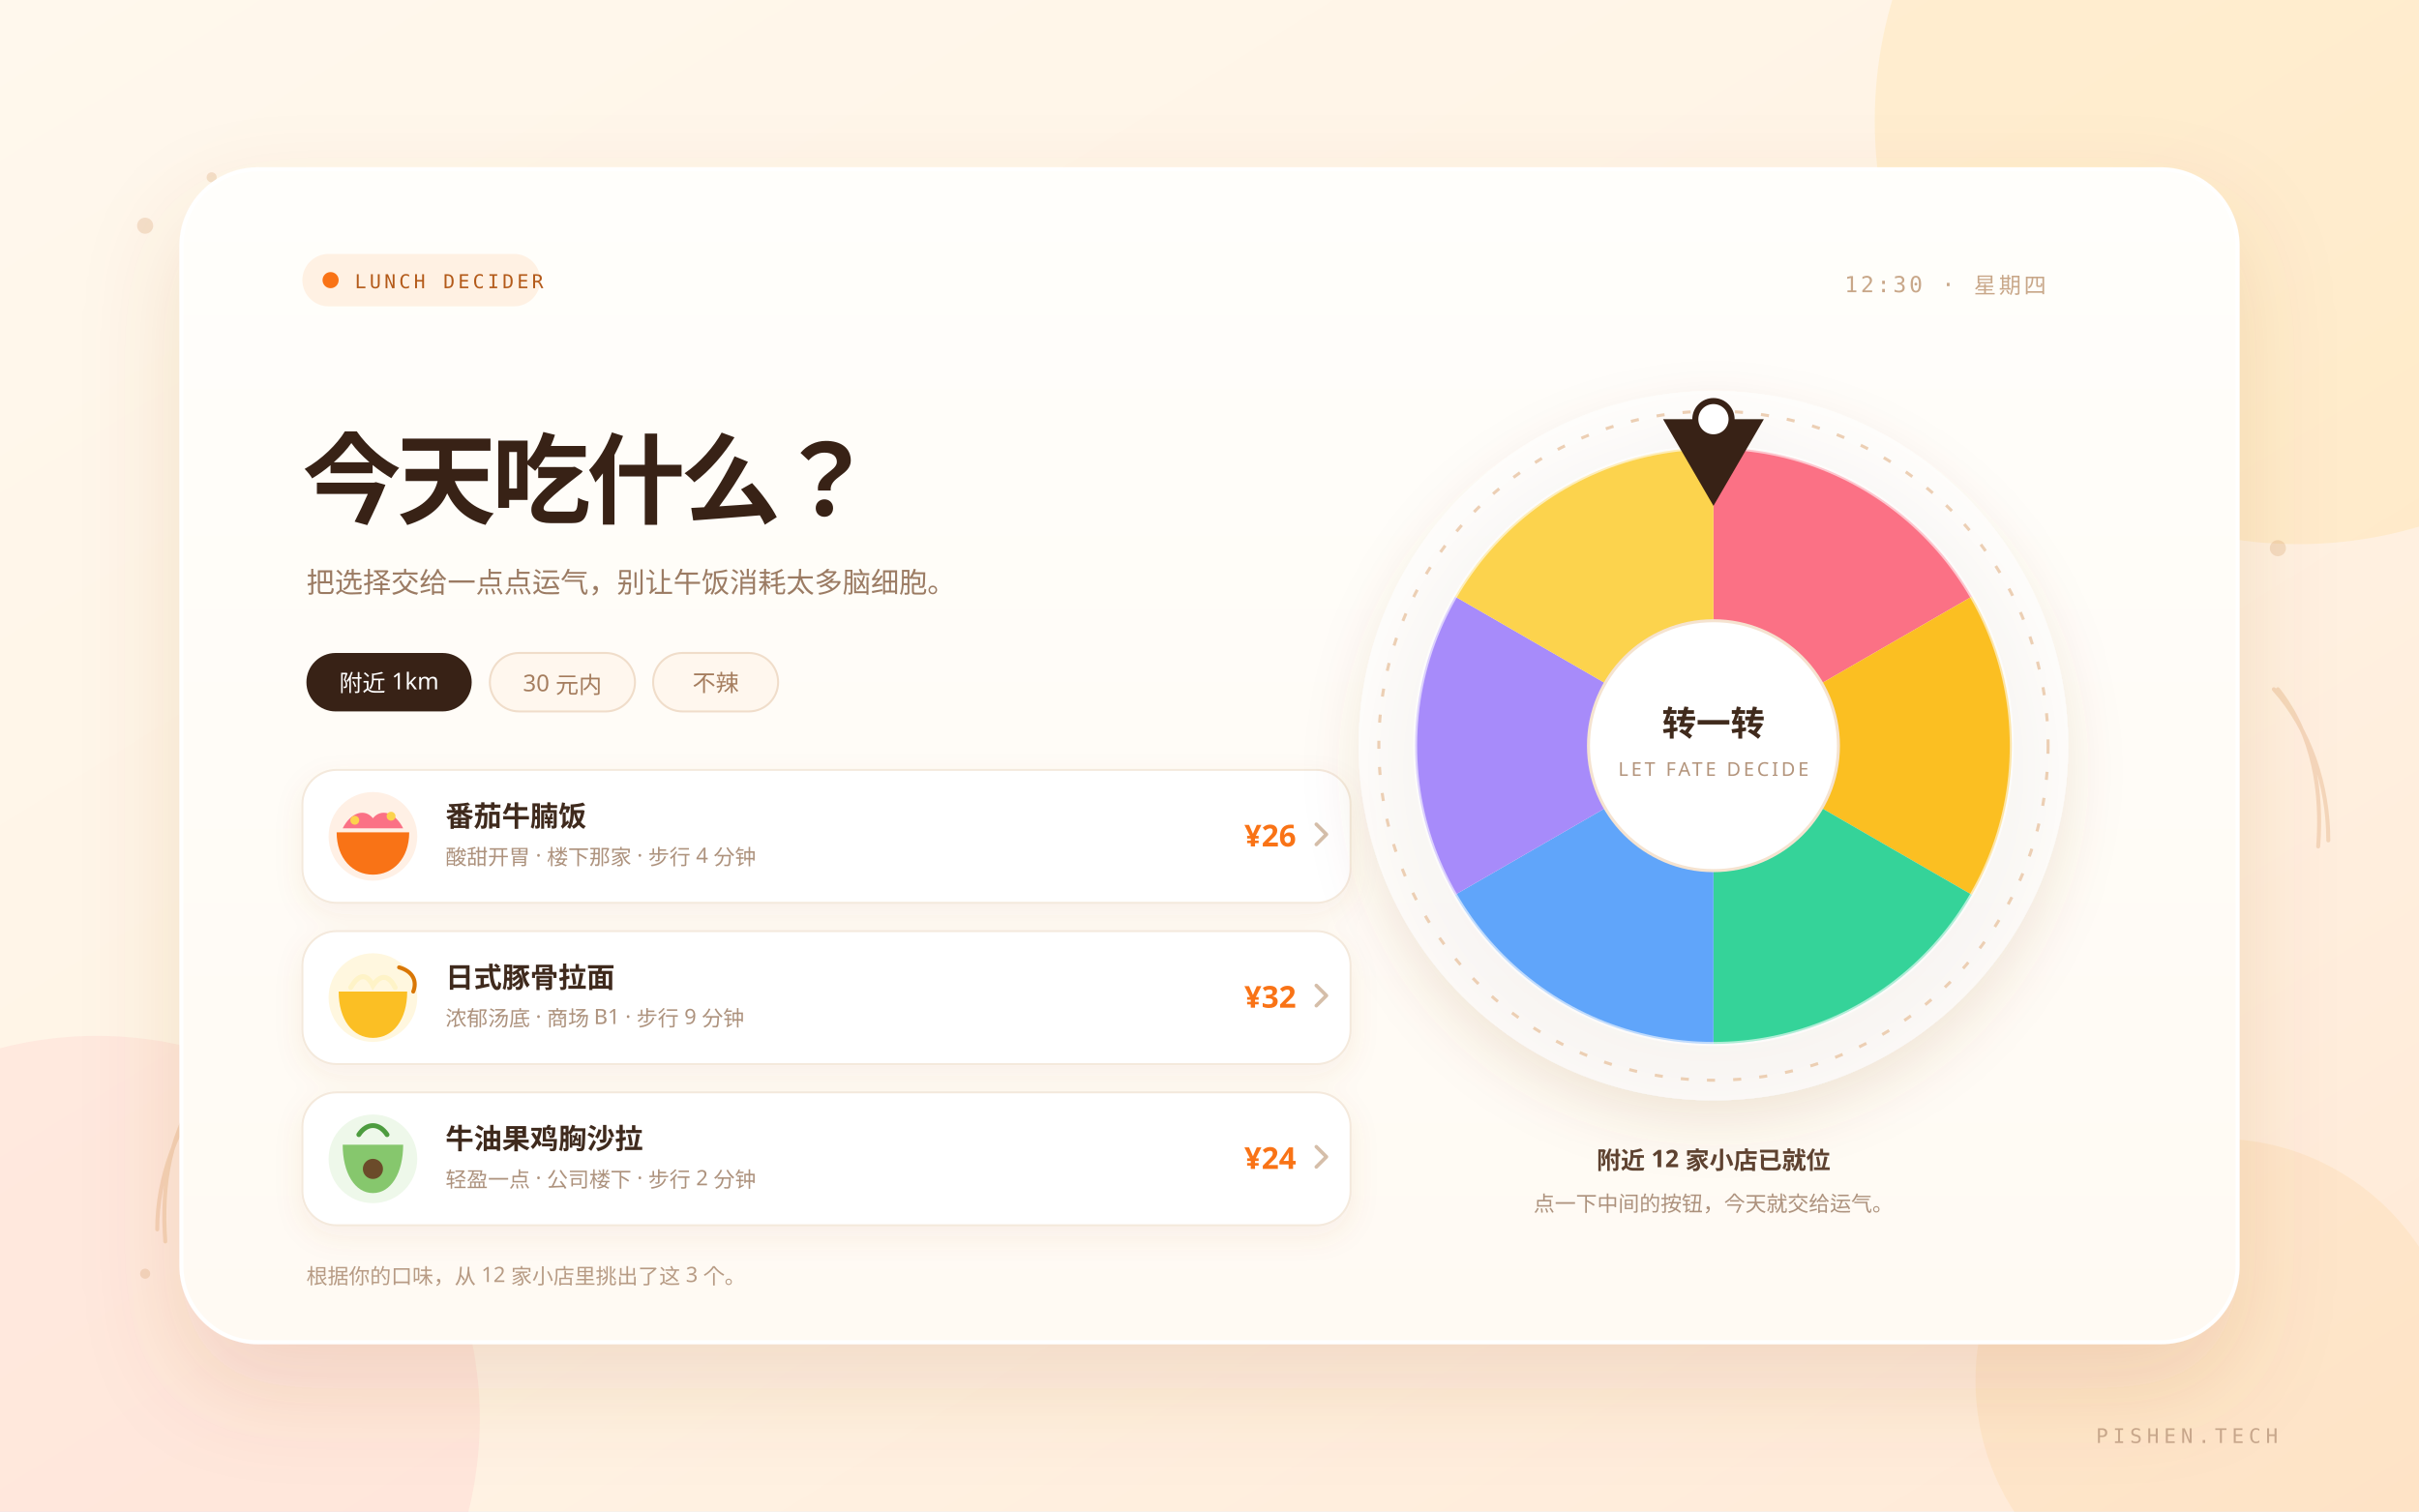
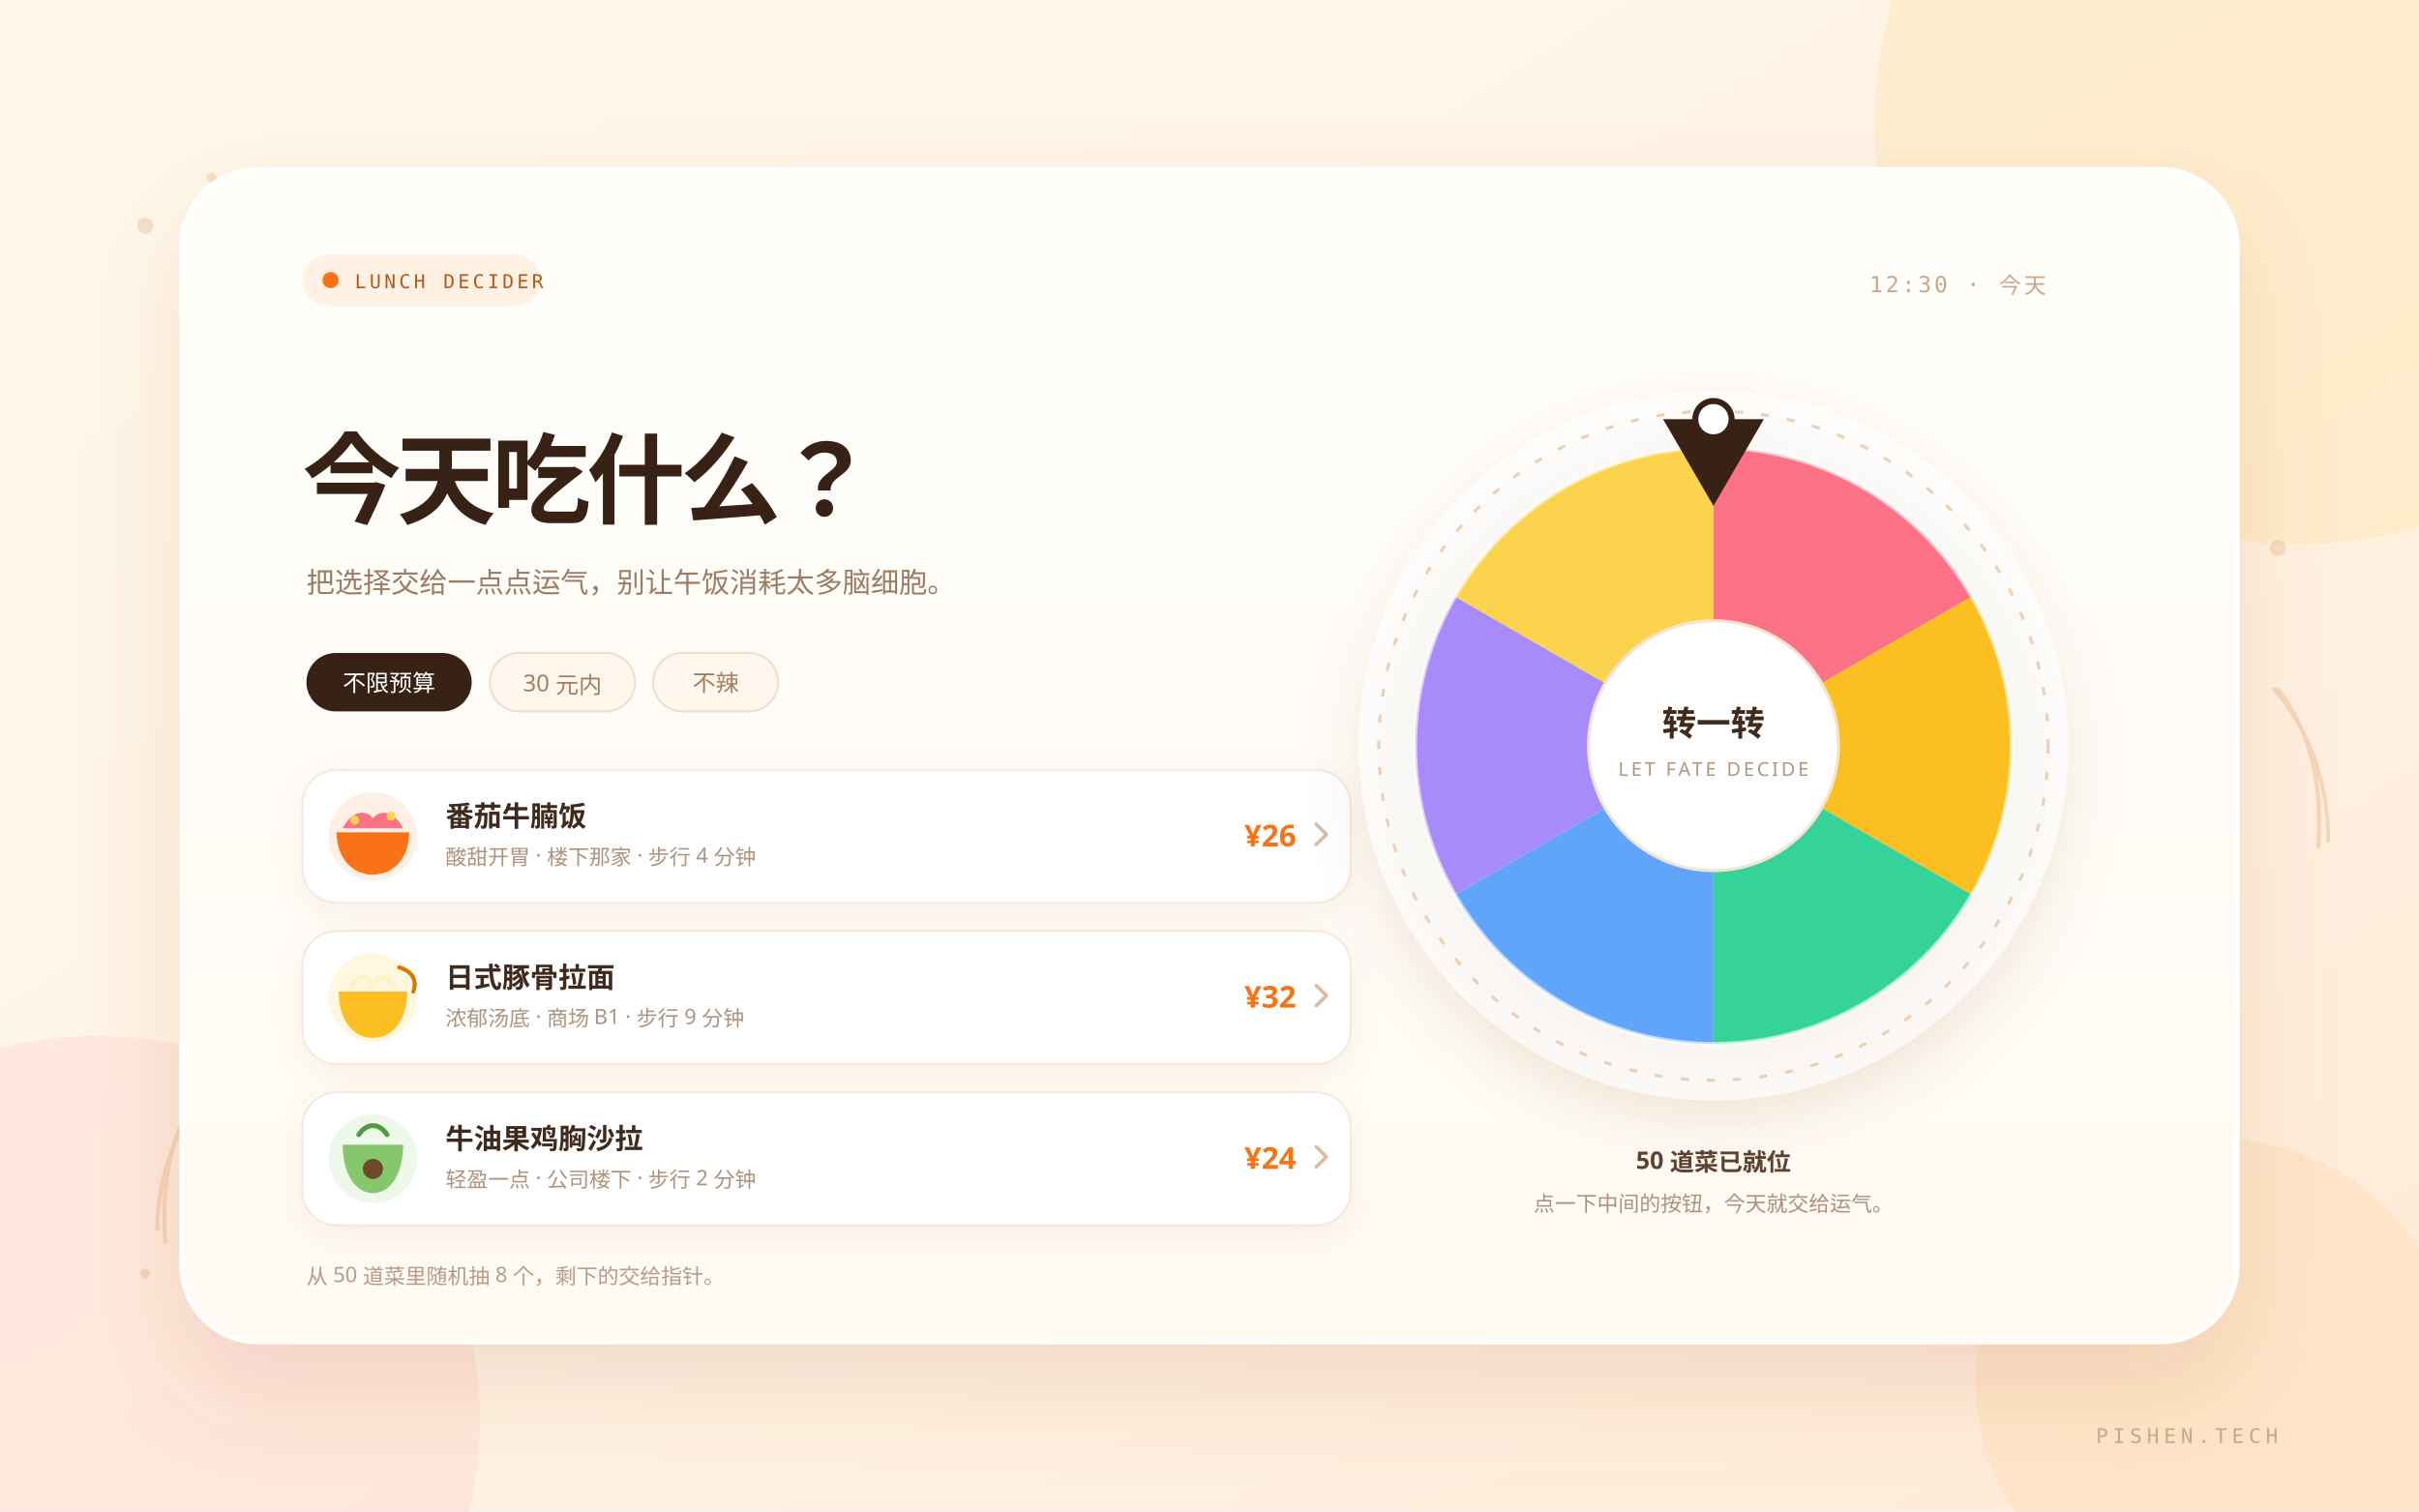
<svg xmlns="http://www.w3.org/2000/svg" viewBox="0 0 1200 750" width="1200" height="750" role="img" aria-labelledby="coverFoodTitle">
  <defs>
    <linearGradient id="foodBg" x1="0" y1="0" x2="1" y2="1">
      <stop offset="0" stop-color="#fff8ed" />
      <stop offset=".55" stop-color="#fff3e4" />
      <stop offset="1" stop-color="#ffe9d6" />
    </linearGradient>
    <linearGradient id="foodCard" x1="0" y1="0" x2="0" y2="1">
      <stop offset="0" stop-color="#fffefb" />
      <stop offset="1" stop-color="#fffaf3" />
    </linearGradient>
    <filter id="foodShadow" x="-15%" y="-15%" width="130%" height="140%">
      <feDropShadow dx="0" dy="22" stdDeviation="24" flood-color="#a85a2a" flood-opacity=".15" />
    </filter>
    <filter id="foodWheelShadow" x="-30%" y="-30%" width="160%" height="160%">
      <feDropShadow dx="0" dy="12" stdDeviation="14" flood-color="#8f4b22" flood-opacity=".20" />
    </filter>
    <filter id="foodRowShadow" x="-10%" y="-20%" width="120%" height="150%">
      <feDropShadow dx="0" dy="5" stdDeviation="7" flood-color="#b8774b" flood-opacity=".08" />
    </filter>
  </defs>
  <rect width="1200" height="750" fill="url(#foodBg)" />
  <circle cx="1140" cy="60" r="210" fill="#fbbf24" opacity=".12" />
  <circle cx="48" cy="704" r="190" fill="#fb7185" opacity=".09" />
  <circle cx="1100" cy="685" r="120" fill="#f59e0b" opacity=".08" />
  <g fill="#d69a65" opacity=".26">
    <circle cx="72" cy="112" r="4" />
    <circle cx="105" cy="88" r="2.5" />
    <circle cx="1130" cy="272" r="4" />
    <circle cx="1098" cy="310" r="2.5" />
    <circle cx="72" cy="632" r="2.5" />
    <circle cx="1068" cy="636" r="3" />
  </g>
  <path d="M104 538c-16 20-26 46-26 72M102 538c-18 22-22 50-20 78" fill="none" stroke="#e7b98f" stroke-width="2" stroke-linecap="round" opacity=".45" />
  <path d="M1128 342c18 20 27 48 27 75M1130 342c18 23 22 51 20 78" fill="none" stroke="#e7b98f" stroke-width="2" stroke-linecap="round" opacity=".45" />
  <g filter="url(#foodShadow)">
    <rect x="90" y="84" width="1020" height="582" rx="38" fill="url(#foodCard)" stroke="#fff" stroke-width="2" />
  </g>
  <g font-family="'PingFang SC','Microsoft YaHei',sans-serif">
    <rect x="150" y="126" width="118" height="26" rx="13" fill="#fff1e3" />
    <circle cx="164" cy="139" r="4" fill="#f97316" />
    <text x="176" y="143" fill="#b35a19" font-size="9.5" font-family="'SFMono-Regular',Consolas,monospace" letter-spacing="1.6">LUNCH DECIDER</text>
-     <text x="1015" y="145" fill="#c8a789" font-size="11" text-anchor="end" font-family="'SFMono-Regular',Consolas,monospace" letter-spacing="1.4">12:30 · 星期四</text>
+     <text x="1015" y="145" fill="#c8a789" font-size="11" text-anchor="end" font-family="'SFMono-Regular',Consolas,monospace" letter-spacing="1.4">12:30 · 今天</text>
    <text x="150" y="256" fill="#382216" font-size="49" font-weight="700" letter-spacing="-2">今天吃什么？</text>
    <text x="152" y="294" fill="#9b7b63" font-size="14">把选择交给一点点运气，别让午饭消耗太多脑细胞。</text>
    <g font-size="11.5">
      <rect x="152" y="324" width="82" height="29" rx="14.5" fill="#382216" />
-       <text x="193" y="343" fill="#fff" text-anchor="middle">附近 1km</text>
+       <text x="193" y="343" fill="#fff" text-anchor="middle">不限预算</text>
      <rect x="243" y="324" width="72" height="29" rx="14.5" fill="#fff7ee" stroke="#f0ddca" />
      <text x="279" y="343" fill="#a57d5e" text-anchor="middle">30 元内</text>
      <rect x="324" y="324" width="62" height="29" rx="14.5" fill="#fff7ee" stroke="#f0ddca" />
      <text x="355" y="343" fill="#a57d5e" text-anchor="middle">不辣</text>
    </g>
    <g filter="url(#foodRowShadow)">
      <rect x="150" y="382" width="520" height="66" rx="17" fill="#ffffff" stroke="#f4e9dc" />
      <rect x="150" y="462" width="520" height="66" rx="17" fill="#ffffff" stroke="#f4e9dc" />
      <rect x="150" y="542" width="520" height="66" rx="17" fill="#ffffff" stroke="#f4e9dc" />
    </g>
    <circle cx="185" cy="415" r="22" fill="#fff0e5" />
    <path d="M167 413h36c0 13-8 21-18 21s-18-8-18-21Z" fill="#f97316" />
    <path d="M170 411c4-8 11-10 15-5 4-5 11-3 15 5Z" fill="#fb7185" />
    <circle cx="176" cy="407" r="2.2" fill="#fcd34d" />
    <circle cx="194" cy="405" r="2.2" fill="#fcd34d" />
    <text x="221" y="410" fill="#3f2a1d" font-size="14" font-weight="600">番茄牛腩饭</text>
    <text x="221" y="429" fill="#ad927d" font-size="10.5">酸甜开胃 · 楼下那家 · 步行 4 分钟</text>
    <text x="643" y="420" fill="#f97316" font-size="15" font-weight="700" text-anchor="end">¥26</text>
    <path d="m653 409 5 5-5 5" fill="none" stroke="#d5bea9" stroke-width="1.8" stroke-linecap="round" stroke-linejoin="round" />
    <circle cx="185" cy="495" r="22" fill="#fff7df" />
    <path d="M168 492h34c0 14-7 23-17 23s-17-9-17-23Z" fill="#fbbf24" />
    <path d="M174 490c4-7 8-7 11-1 4-6 8-5 11 1" fill="none" stroke="#fef3c7" stroke-width="2.5" stroke-linecap="round" />
    <path d="M198 480c7 2 9 7 7 12" fill="none" stroke="#d97706" stroke-width="2" stroke-linecap="round" />
    <text x="221" y="490" fill="#3f2a1d" font-size="14" font-weight="600">日式豚骨拉面</text>
    <text x="221" y="509" fill="#ad927d" font-size="10.5">浓郁汤底 · 商场 B1 · 步行 9 分钟</text>
    <text x="643" y="500" fill="#f97316" font-size="15" font-weight="700" text-anchor="end">¥32</text>
    <path d="m653 489 5 5-5 5" fill="none" stroke="#d5bea9" stroke-width="1.8" stroke-linecap="round" stroke-linejoin="round" />
    <circle cx="185" cy="575" r="22" fill="#eef8ea" />
    <path d="M170 568c0 14 6 24 15 24s15-10 15-24Z" fill="#86c76d" />
    <path d="M178 563c4-6 10-6 14 0" fill="none" stroke="#4d9c3f" stroke-width="2.4" stroke-linecap="round" />
    <circle cx="185" cy="580" r="5" fill="#6b4b2a" />
    <text x="221" y="570" fill="#3f2a1d" font-size="14" font-weight="600">牛油果鸡胸沙拉</text>
    <text x="221" y="589" fill="#ad927d" font-size="10.5">轻盈一点 · 公司楼下 · 步行 2 分钟</text>
    <text x="643" y="580" fill="#f97316" font-size="15" font-weight="700" text-anchor="end">¥24</text>
    <path d="m653 569 5 5-5 5" fill="none" stroke="#d5bea9" stroke-width="1.8" stroke-linecap="round" stroke-linejoin="round" />
-     <text x="152" y="637" fill="#b79b84" font-size="10.5">根据你的口味，从 12 家小店里挑出了这 3 个。</text>
+     <text x="152" y="637" fill="#b79b84" font-size="10.5">从 50 道菜里随机抽 8 个，剩下的交给指针。</text>
    <g filter="url(#foodWheelShadow)">
      <circle cx="850" cy="370" r="176" fill="#fff" opacity=".55" />
      <circle cx="850" cy="370" r="166" fill="none" stroke="#eccfb4" stroke-width="1.5" stroke-dasharray="4 9" />
      <path d="M850 370 850 222a148 148 0 0 1 128.2 74Z" fill="#fb7185" />
      <path d="M850 370l128.2-74a148 148 0 0 1 0 148Z" fill="#fbbf24" />
      <path d="M850 370l128.2 74A148 148 0 0 1 850 518Z" fill="#34d399" />
      <path d="M850 370v148a148 148 0 0 1-128.2-74Z" fill="#60a5fa" />
      <path d="M850 370l-128.2 74a148 148 0 0 1 0-148Z" fill="#a78bfa" />
      <path d="M850 370l-128.2-74A148 148 0 0 1 850 222Z" fill="#fcd34d" />
      <circle cx="850" cy="370" r="148" fill="none" stroke="#ffffff" stroke-opacity=".6" stroke-width="2" />
      <circle cx="850" cy="370" r="62" fill="#ffffff" stroke="#f5e3d0" stroke-width="1.5" />
      <text x="850" y="365" fill="#3f2a1d" font-size="17" font-weight="700" text-anchor="middle">转一转</text>
      <text x="850" y="385" fill="#b3947b" font-size="9.5" text-anchor="middle" letter-spacing="1.4">LET FATE DECIDE</text>
      <path d="M825 208 875 208 850 251Z" fill="#382216" />
      <circle cx="850" cy="208" r="9" fill="#fff" stroke="#382216" stroke-width="3" />
    </g>
-     <text x="850" y="580" fill="#5e4230" font-size="12" font-weight="600" text-anchor="middle">附近 12 家小店已就位</text>
+     <text x="850" y="580" fill="#5e4230" font-size="12" font-weight="600" text-anchor="middle">50 道菜已就位</text>
    <text x="850" y="601" fill="#ad927d" font-size="10.5" text-anchor="middle">点一下中间的按钮，今天就交给运气。</text>
  </g>
  <text x="1130" y="716" text-anchor="end" fill="#b08d72" opacity=".7" font-family="'SFMono-Regular',Consolas,monospace" font-size="10" letter-spacing="2.4">PISHEN.TECH</text>
</svg>
